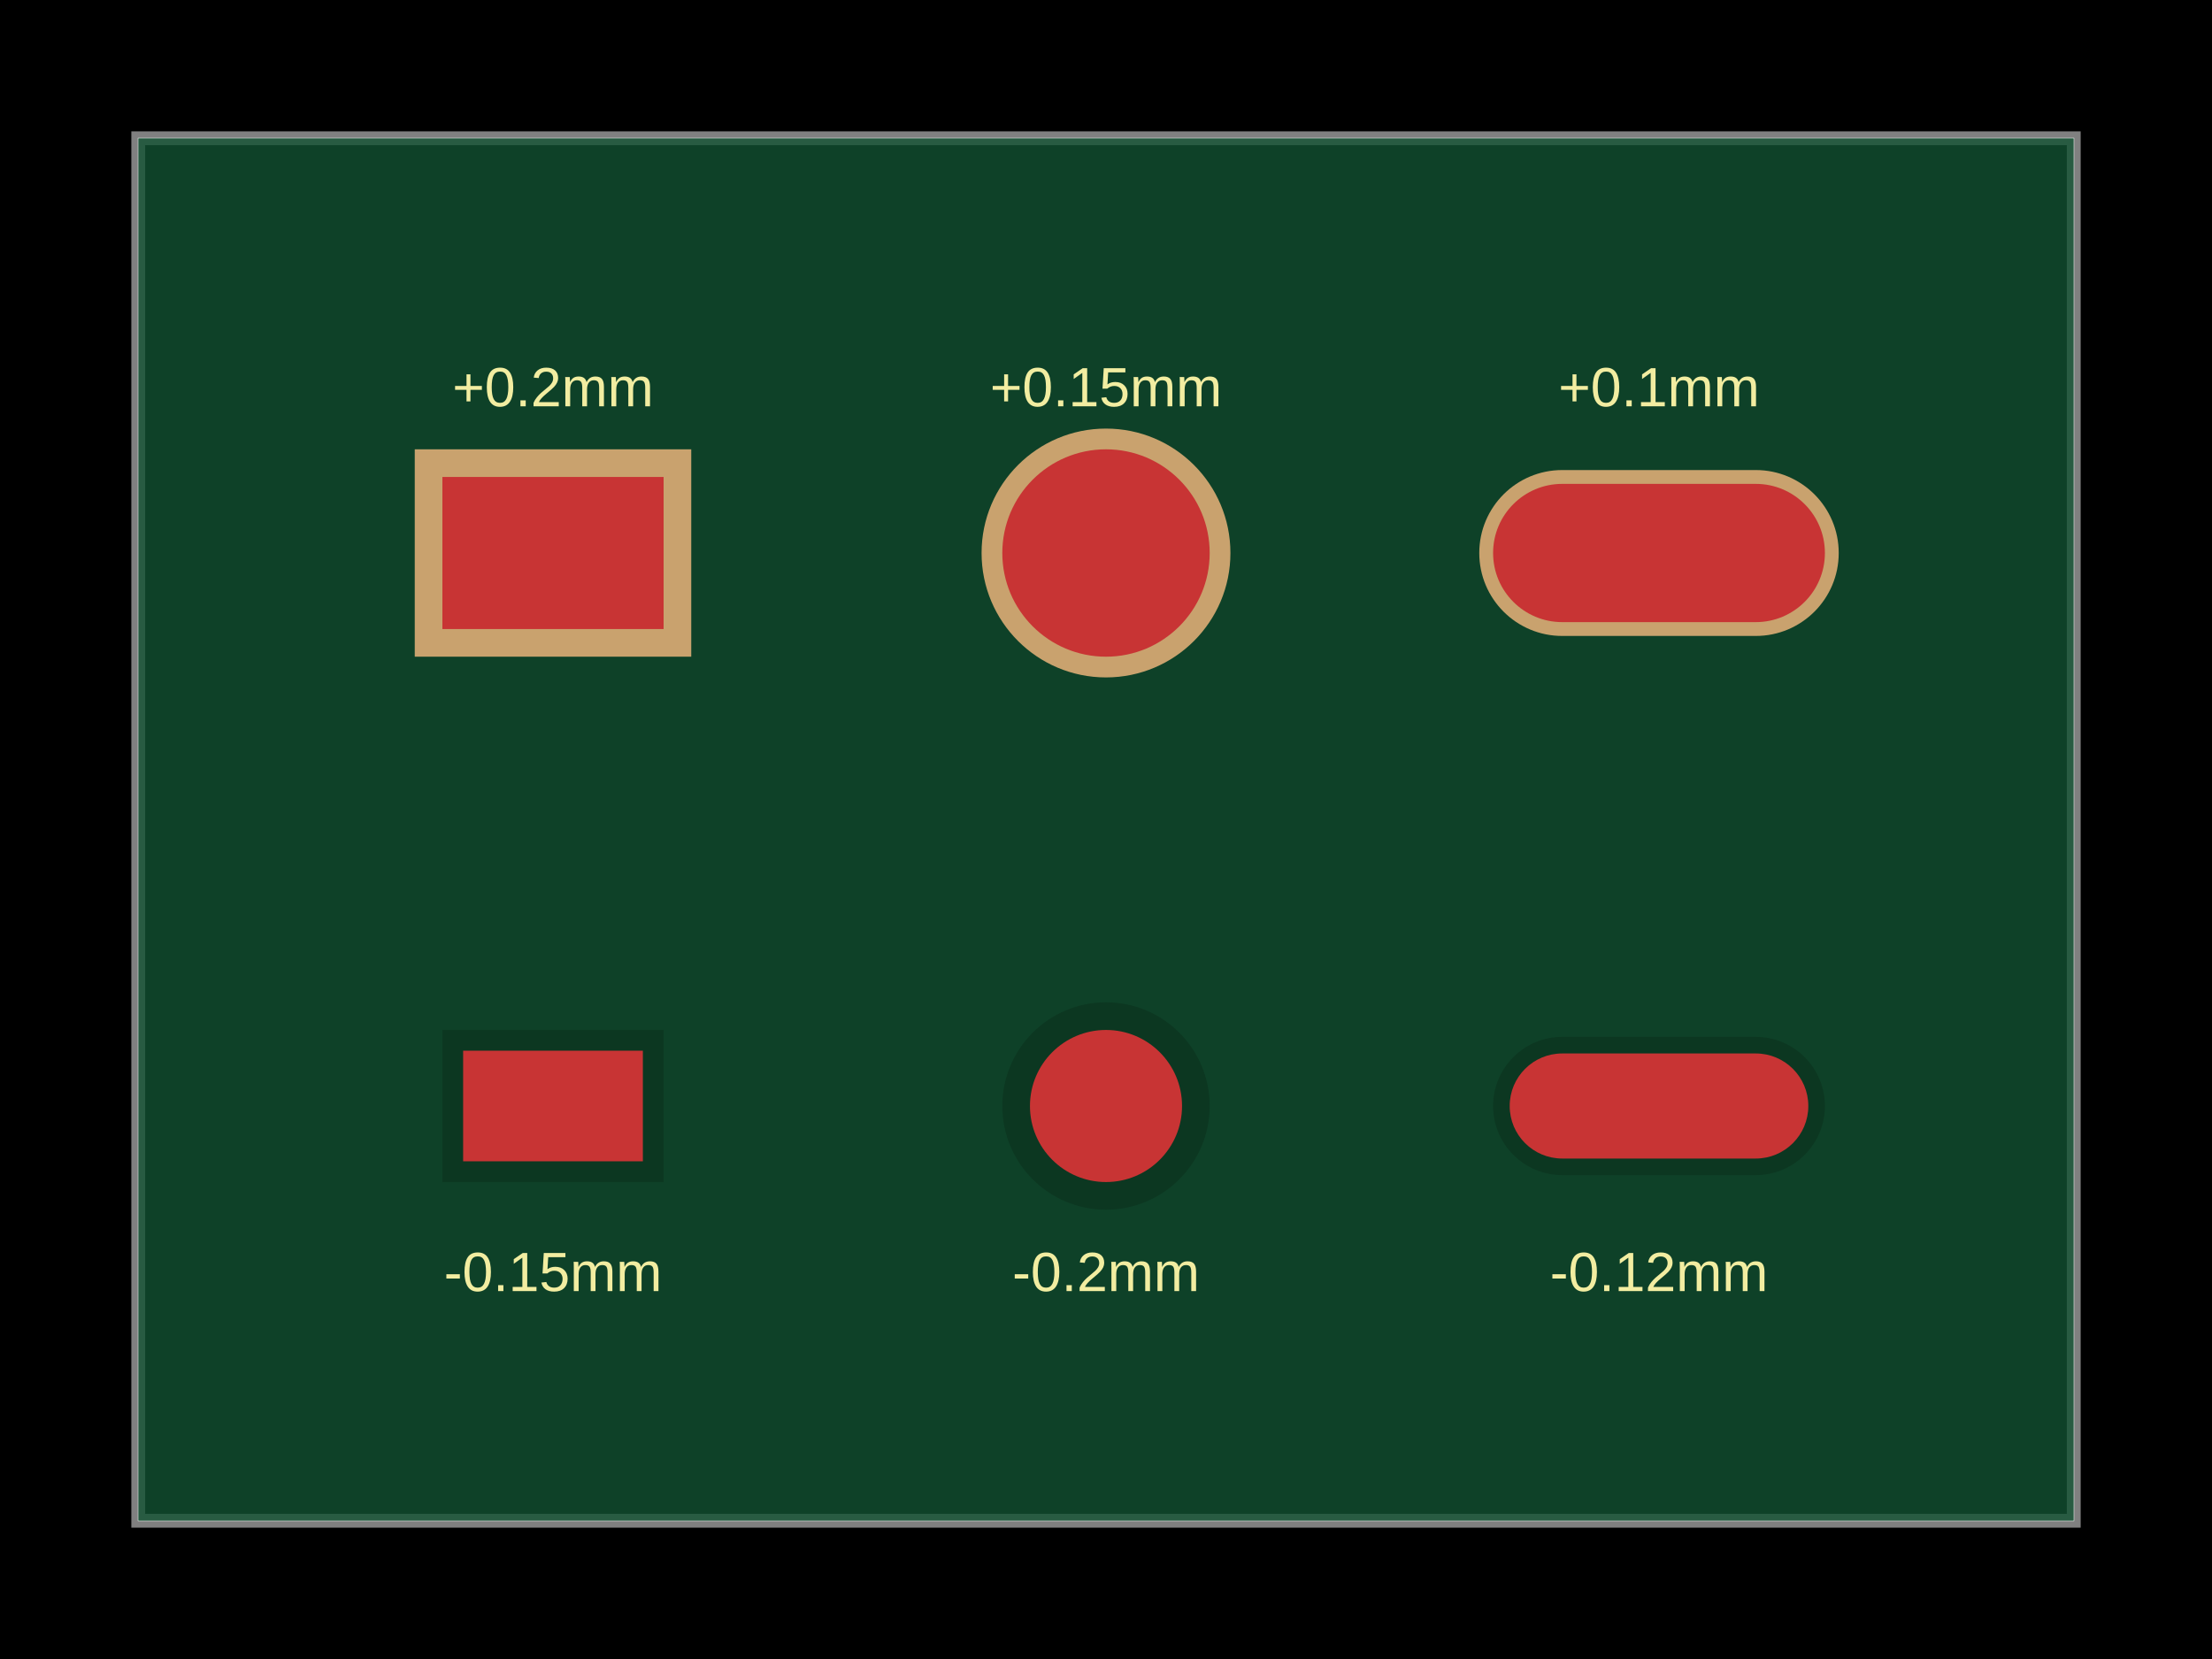
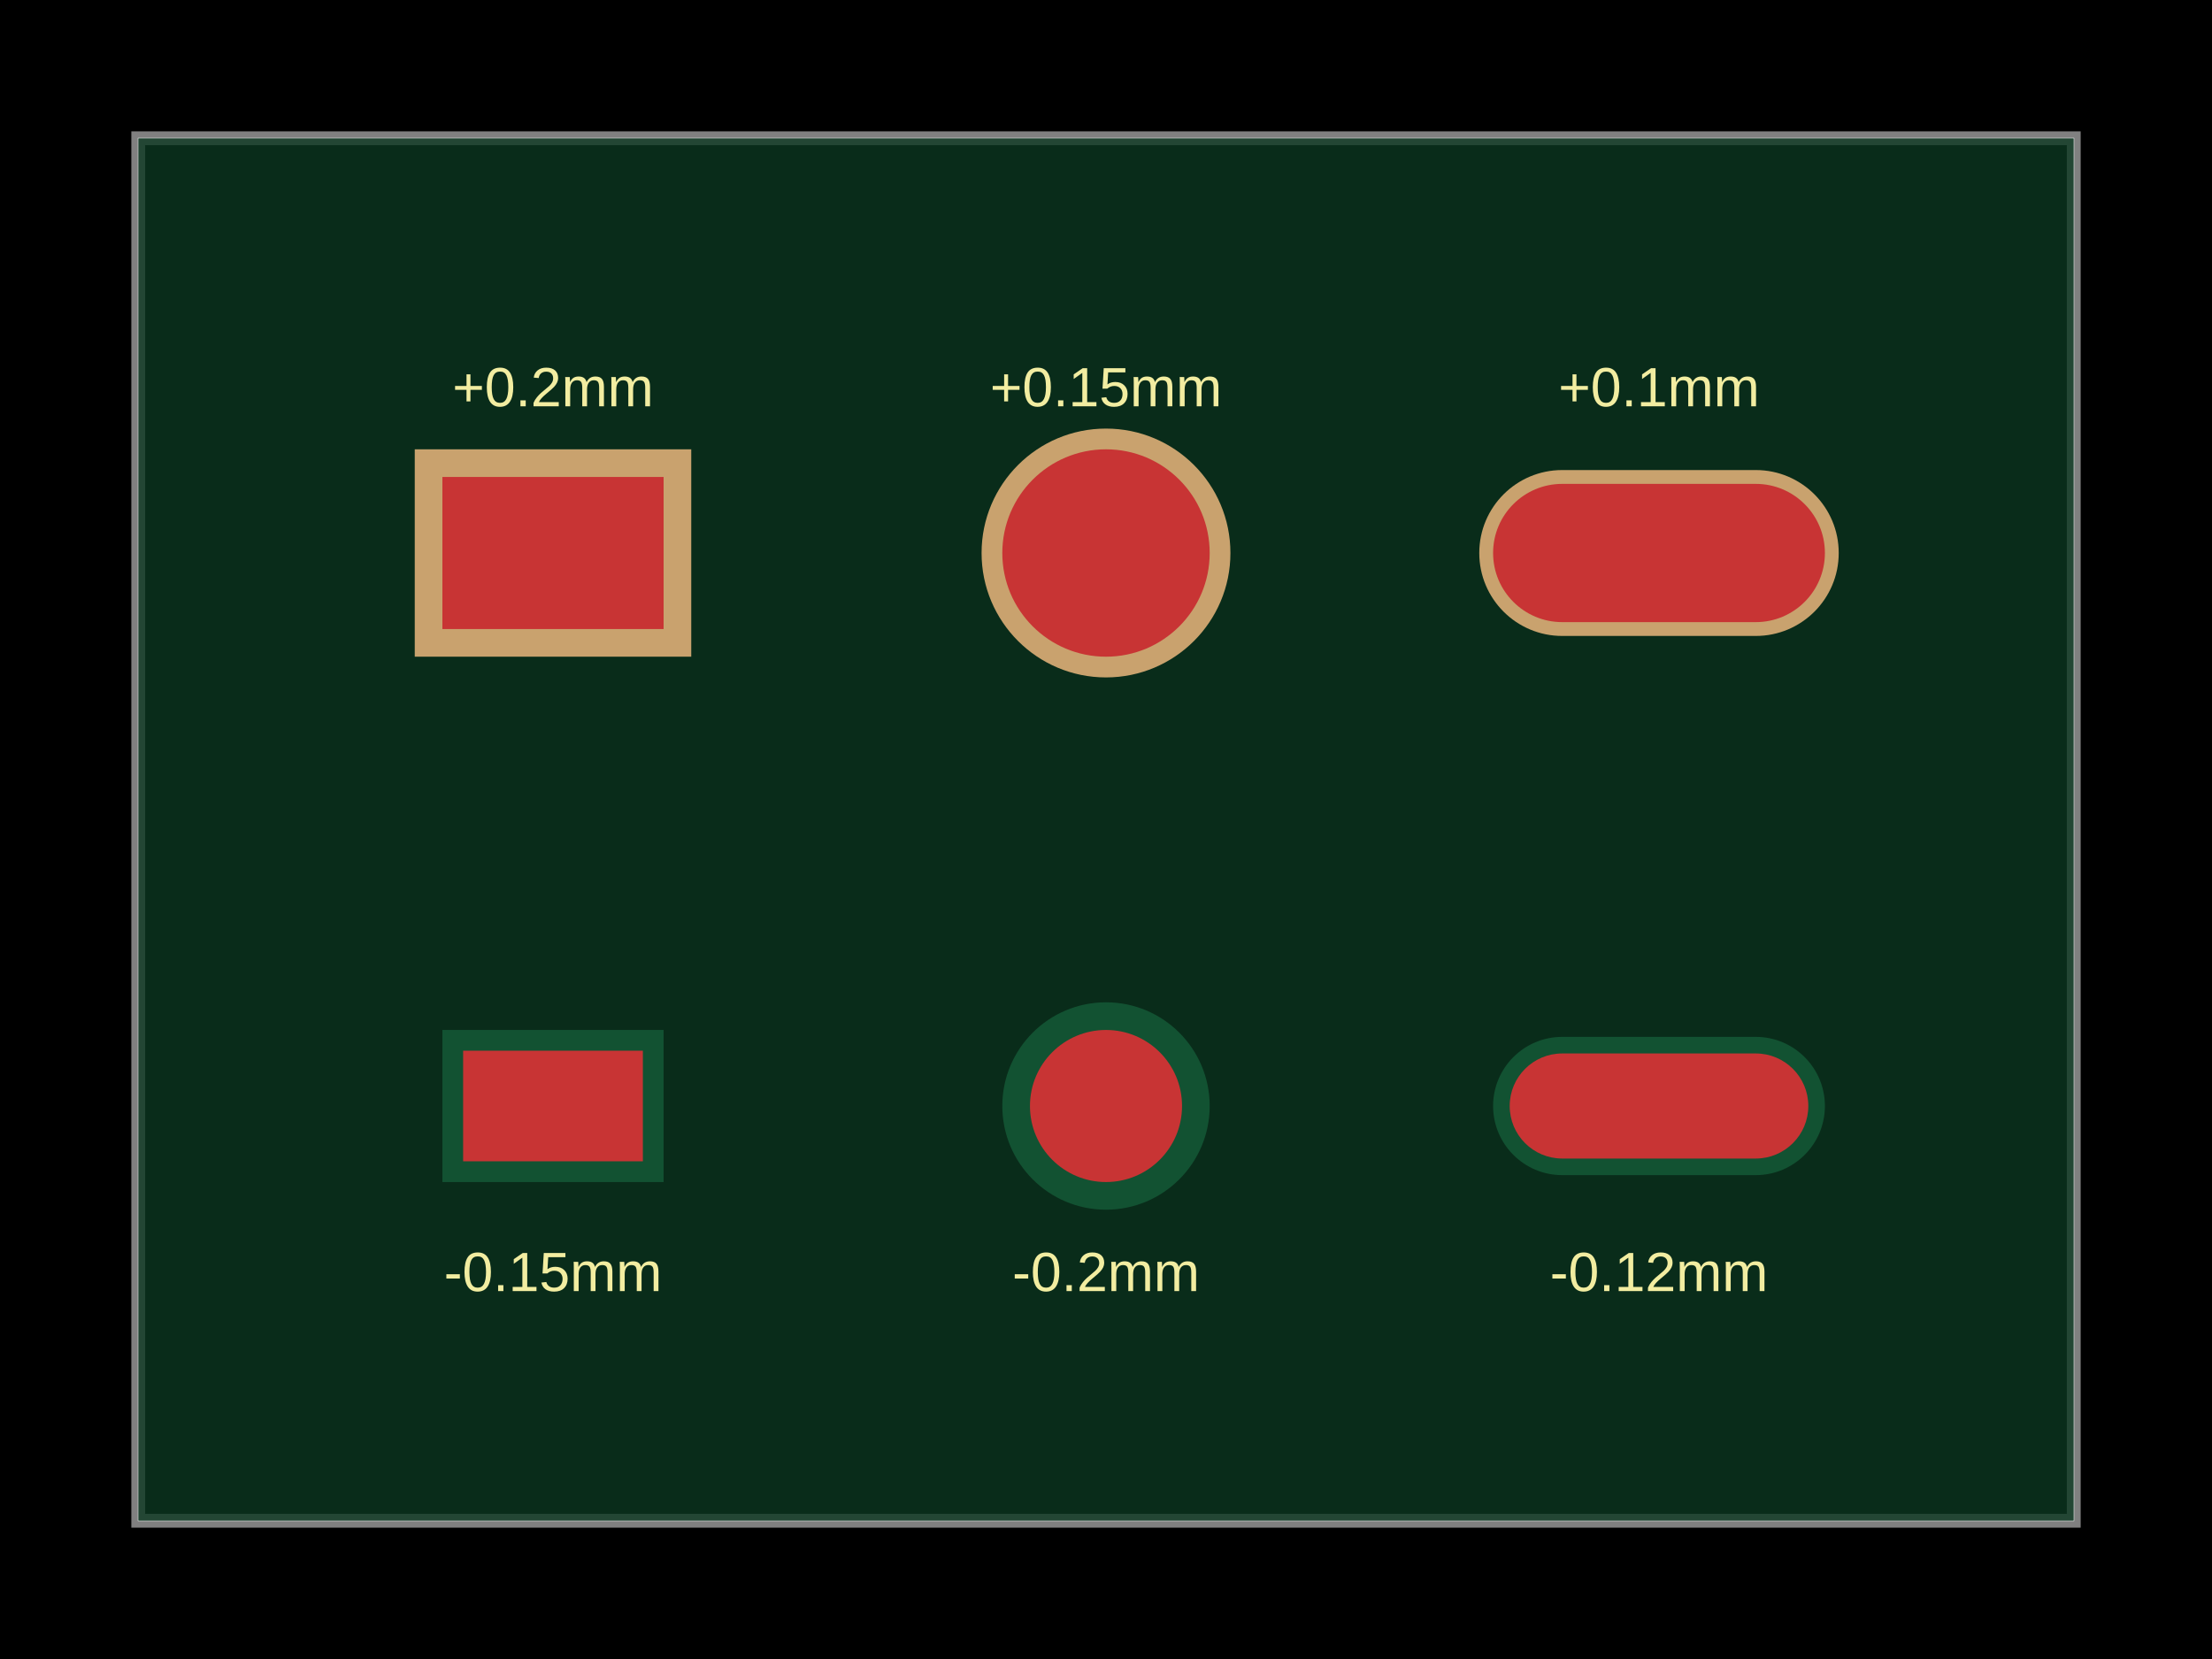
<svg xmlns="http://www.w3.org/2000/svg" width="800" height="600">
  <style />
  <rect class="boundary" x="0" y="0" fill="#000" width="800" height="600" data-type="pcb_background" data-pcb-layer="global" />
  <rect class="pcb-boundary" fill="none" stroke="#fff" stroke-width="0.3" x="50" y="50" width="700" height="500" data-type="pcb_boundary" data-pcb-layer="global" />
  <path class="pcb-board" d="M 50 550 L 750 550 L 750 50 L 50 50 Z" fill="none" stroke="rgba(255, 255, 255, 0.5)" stroke-width="5" data-type="pcb_board" data-pcb-layer="board" />
-   <path class="pcb-board-soldermask" d="M 50 550 L 750 550 L 750 50 L 50 50 Z" fill="rgb(18, 82, 50)" fill-opacity="0.8" stroke="none" data-type="pcb_soldermask" data-pcb-layer="soldermask-top" />
+   <path class="pcb-board-soldermask" d="M 50 550 L 750 550 L 750 50 L 50 50 Z" fill="rgb(12, 55, 33)" fill-opacity="0.8" stroke="none" data-type="pcb_soldermask" data-pcb-layer="soldermask-top" />
  <rect class="pcb-soldermask-cutout" fill="rgb(201, 162, 110)" x="150" y="162.5" width="100" height="75" data-type="pcb_soldermask_opening" data-pcb-layer="soldermask-top" />
  <circle class="pcb-soldermask-cutout" fill="rgb(201, 162, 110)" cx="400" cy="200" r="45" data-type="pcb_soldermask_opening" data-pcb-layer="soldermask-top" />
  <rect class="pcb-soldermask-cutout" fill="rgb(201, 162, 110)" x="535" y="170" width="130" height="60" rx="30" ry="30" data-type="pcb_soldermask_opening" data-pcb-layer="soldermask-top" />
  <rect class="pcb-pad" fill="rgb(200, 52, 52)" x="160" y="172.5" width="80" height="55" data-type="pcb_smtpad" data-pcb-layer="top" />
-   <rect class="pcb-pad-covered" fill="rgb(12, 55, 33)" x="160" y="372.5" width="80" height="55" data-type="pcb_smtpad" data-pcb-layer="top" />
+   <rect class="pcb-pad-covered" fill="rgb(18, 82, 50)" x="160" y="372.5" width="80" height="55" data-type="pcb_smtpad" data-pcb-layer="top" />
  <circle class="pcb-pad" fill="rgb(200, 52, 52)" cx="400" cy="200" r="37.5" data-type="pcb_smtpad" data-pcb-layer="top" />
-   <circle class="pcb-pad-covered" fill="rgb(12, 55, 33)" cx="400" cy="400" r="37.5" data-type="pcb_smtpad" data-pcb-layer="top" />
+   <circle class="pcb-pad-covered" fill="rgb(18, 82, 50)" cx="400" cy="400" r="37.5" data-type="pcb_smtpad" data-pcb-layer="top" />
  <rect class="pcb-pad" fill="rgb(200, 52, 52)" x="540" y="175" width="120" height="50" rx="25" ry="25" data-type="pcb_smtpad" data-pcb-layer="top" />
-   <rect class="pcb-pad-covered" fill="rgb(12, 55, 33)" x="540" y="375" width="120" height="50" rx="25" ry="25" data-type="pcb_smtpad" data-pcb-layer="top" />
+   <rect class="pcb-pad-covered" fill="rgb(18, 82, 50)" x="540" y="375" width="120" height="50" rx="25" ry="25" data-type="pcb_smtpad" data-pcb-layer="top" />
  <rect class="pcb-pad-exposed" fill="rgb(200, 52, 52)" x="167.5" y="380" width="65" height="40" data-type="pcb_soldermask" data-pcb-layer="top" />
  <circle class="pcb-pad-exposed" fill="rgb(200, 52, 52)" cx="400" cy="400" r="27.5" data-type="pcb_soldermask" data-pcb-layer="top" />
  <rect class="pcb-pad-exposed" fill="rgb(200, 52, 52)" x="546" y="381" width="108" height="38" rx="19" ry="19" data-type="pcb_soldermask" data-pcb-layer="top" />
  <text x="0" y="0" dx="0" dy="0" fill="#f2eda1" font-family="Arial, sans-serif" font-size="20" text-anchor="middle" dominant-baseline="central" transform="matrix(1,0,0,1,200,140)" class="pcb-silkscreen-text pcb-silkscreen-top" data-pcb-silkscreen-text-id="undefined" stroke="none" data-type="pcb_silkscreen_text" data-pcb-layer="top">+0.2mm</text>
  <text x="0" y="0" dx="0" dy="0" fill="#f2eda1" font-family="Arial, sans-serif" font-size="20" text-anchor="middle" dominant-baseline="central" transform="matrix(1,0,0,1,400,140)" class="pcb-silkscreen-text pcb-silkscreen-top" data-pcb-silkscreen-text-id="undefined" stroke="none" data-type="pcb_silkscreen_text" data-pcb-layer="top">+0.15mm</text>
  <text x="0" y="0" dx="0" dy="0" fill="#f2eda1" font-family="Arial, sans-serif" font-size="20" text-anchor="middle" dominant-baseline="central" transform="matrix(1,0,0,1,600,140)" class="pcb-silkscreen-text pcb-silkscreen-top" data-pcb-silkscreen-text-id="undefined" stroke="none" data-type="pcb_silkscreen_text" data-pcb-layer="top">+0.1mm</text>
  <text x="0" y="0" dx="0" dy="0" fill="#f2eda1" font-family="Arial, sans-serif" font-size="20" text-anchor="middle" dominant-baseline="central" transform="matrix(1,0,0,1,200,460)" class="pcb-silkscreen-text pcb-silkscreen-top" data-pcb-silkscreen-text-id="undefined" stroke="none" data-type="pcb_silkscreen_text" data-pcb-layer="top">-0.15mm</text>
  <text x="0" y="0" dx="0" dy="0" fill="#f2eda1" font-family="Arial, sans-serif" font-size="20" text-anchor="middle" dominant-baseline="central" transform="matrix(1,0,0,1,400,460)" class="pcb-silkscreen-text pcb-silkscreen-top" data-pcb-silkscreen-text-id="undefined" stroke="none" data-type="pcb_silkscreen_text" data-pcb-layer="top">-0.2mm</text>
  <text x="0" y="0" dx="0" dy="0" fill="#f2eda1" font-family="Arial, sans-serif" font-size="20" text-anchor="middle" dominant-baseline="central" transform="matrix(1,0,0,1,600,460)" class="pcb-silkscreen-text pcb-silkscreen-top" data-pcb-silkscreen-text-id="undefined" stroke="none" data-type="pcb_silkscreen_text" data-pcb-layer="top">-0.12mm</text>
</svg>
